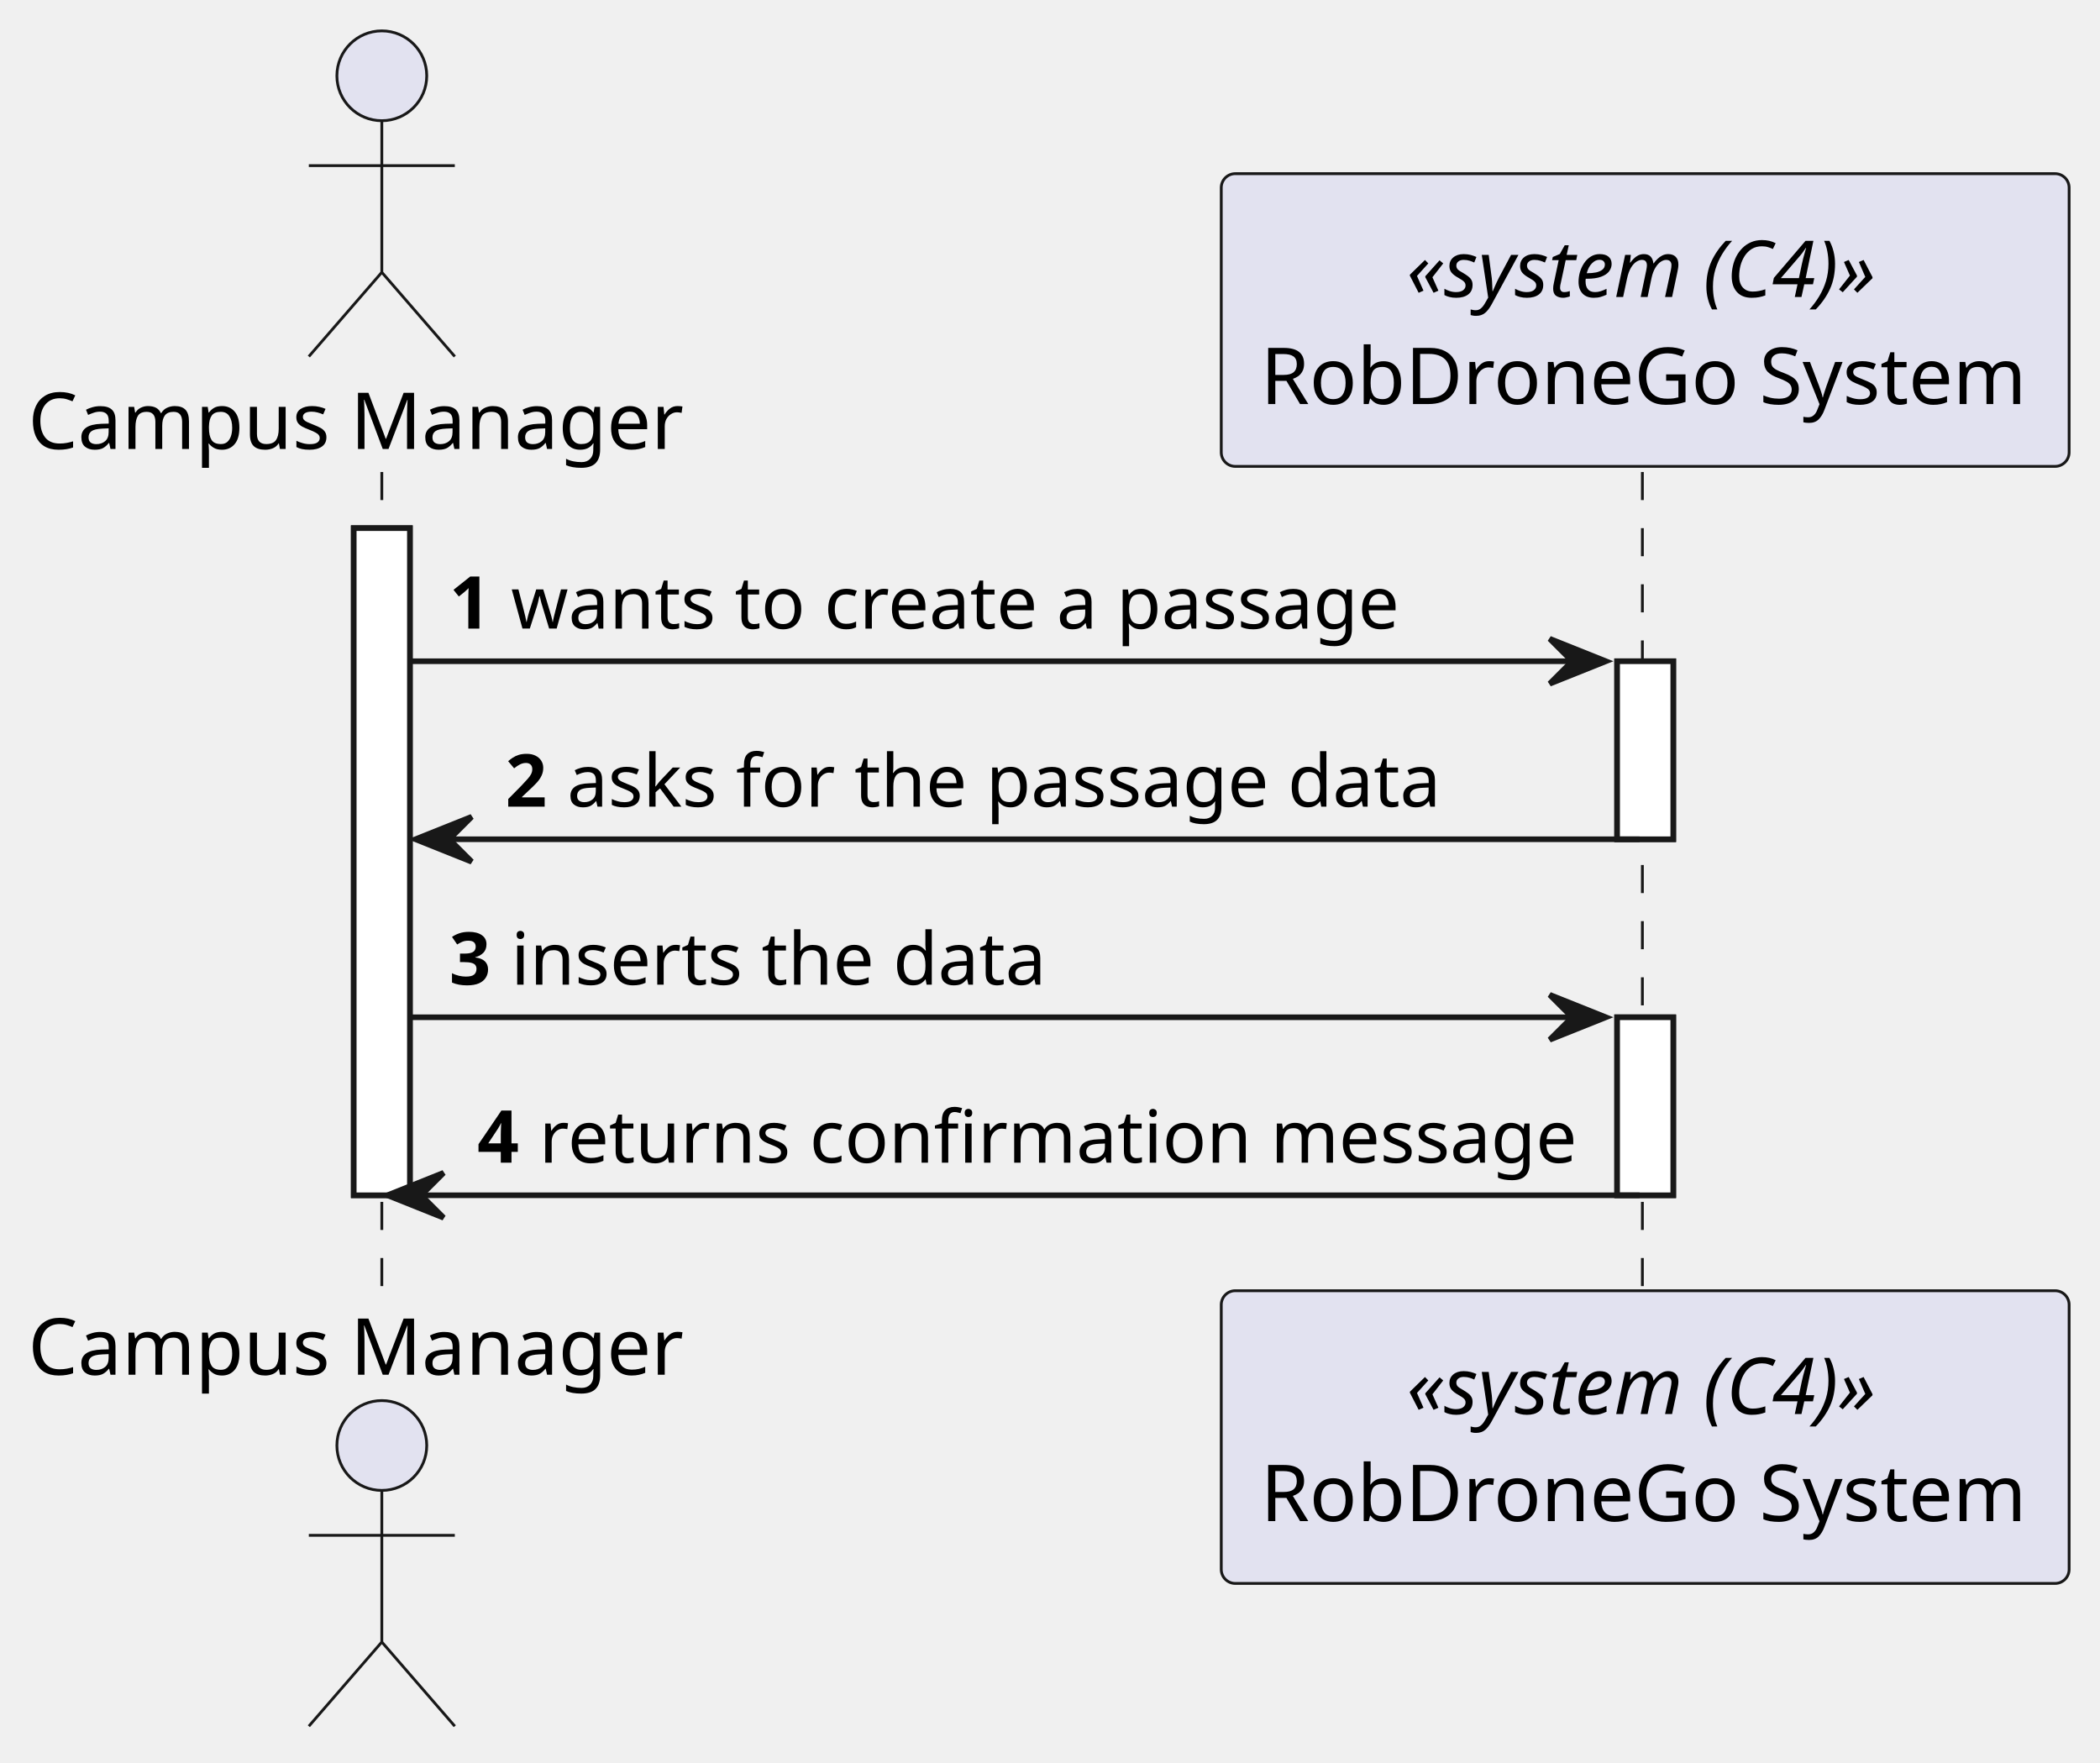
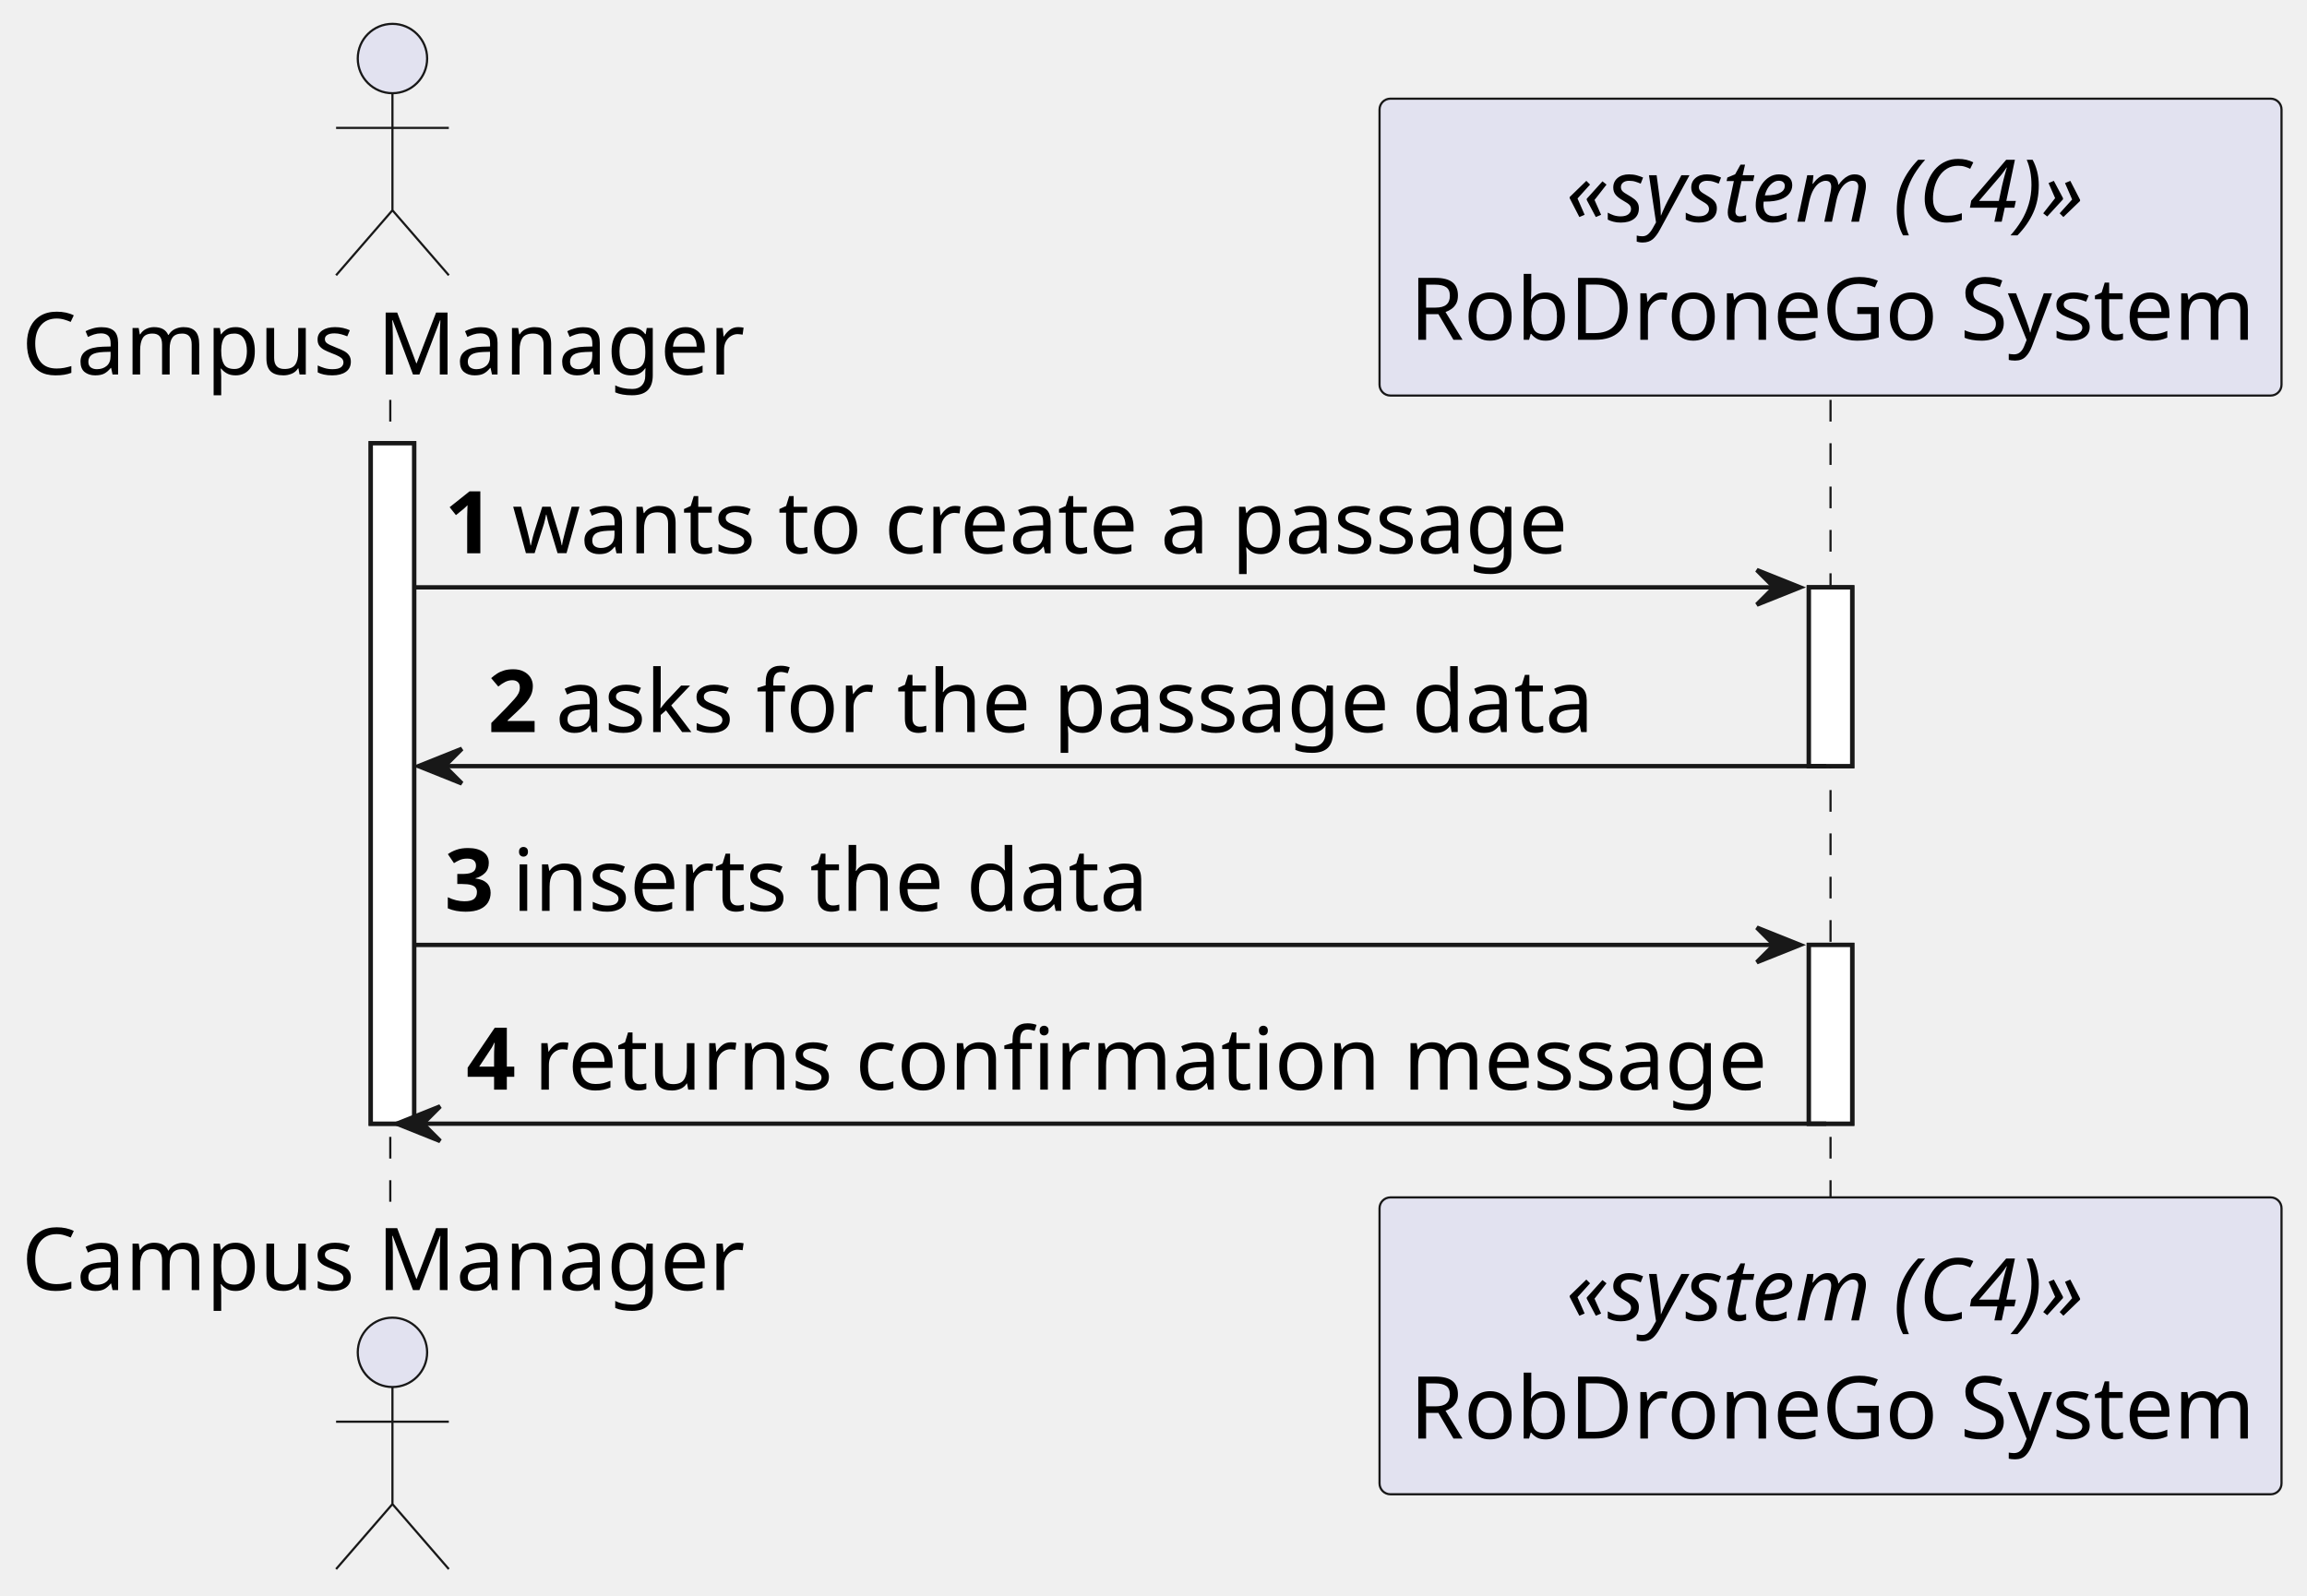
- <svg xmlns="http://www.w3.org/2000/svg" contentStyleType="text/css" height="314px" preserveAspectRatio="none" style="width:374px;height:314px;background:#FFFFFF;" version="1.1" viewBox="0 0 374 314" width="374px" zoomAndPan="magnify">
+ <svg xmlns="http://www.w3.org/2000/svg" contentStyleType="text/css" height="368px" preserveAspectRatio="none" style="width:532px;height:368px;background:#FFFFFF;" version="1.1" viewBox="0 0 532 368" width="532px" zoomAndPan="magnify">
  <defs />
  <g>
-     <rect fill="#FFFFFF" height="118.824" style="stroke:#181818;stroke-width:1.0;" width="10" x="63" y="94.068" />
-     <rect fill="#FFFFFF" height="31.706" style="stroke:#181818;stroke-width:1.0;" width="10" x="288" y="117.774" />
-     <rect fill="#FFFFFF" height="31.706" style="stroke:#181818;stroke-width:1.0;" width="10" x="288" y="181.186" />
-     <line style="stroke:#181818;stroke-width:0.5;stroke-dasharray:5.0,5.0;" x1="68" x2="68" y1="84.068" y2="230.892" />
-     <line style="stroke:#181818;stroke-width:0.5;stroke-dasharray:5.0,5.0;" x1="292.5" x2="292.5" y1="84.068" y2="230.892" />
-     <text fill="#000000" font-family="sans-serif" font-size="14" lengthAdjust="spacing" textLength="120" x="5" y="79.966">Campus Manager</text>
-     <ellipse cx="68" cy="13.5" fill="#E2E2F0" rx="8" ry="8" style="stroke:#181818;stroke-width:0.5;" />
-     <path d="M68,21.5 L68,48.5 M55,29.5 L81,29.5 M68,48.5 L55,63.5 M68,48.5 L81,63.5 " fill="none" style="stroke:#181818;stroke-width:0.5;" />
-     <text fill="#000000" font-family="sans-serif" font-size="14" lengthAdjust="spacing" textLength="120" x="5" y="244.858">Campus Manager</text>
-     <ellipse cx="68" cy="257.46" fill="#E2E2F0" rx="8" ry="8" style="stroke:#181818;stroke-width:0.5;" />
-     <path d="M68,265.46 L68,292.46 M55,273.46 L81,273.46 M68,292.46 L55,307.46 M68,292.46 L81,307.46 " fill="none" style="stroke:#181818;stroke-width:0.5;" />
-     <rect fill="#E2E2F0" height="52.136" rx="2.5" ry="2.5" style="stroke:#181818;stroke-width:0.5;" width="151" x="217.5" y="30.932" />
-     <text fill="#000000" font-family="sans-serif" font-size="14" font-style="italic" lengthAdjust="spacing" textLength="85" x="250.5" y="52.898">«system (C4)»</text>
-     <text fill="#000000" font-family="sans-serif" font-size="14" lengthAdjust="spacing" textLength="137" x="224.5" y="71.966">RobDroneGo System</text>
-     <rect fill="#E2E2F0" height="52.136" rx="2.5" ry="2.5" style="stroke:#181818;stroke-width:0.5;" width="151" x="217.5" y="229.892" />
-     <text fill="#000000" font-family="sans-serif" font-size="14" font-style="italic" lengthAdjust="spacing" textLength="85" x="250.5" y="251.858">«system (C4)»</text>
-     <text fill="#000000" font-family="sans-serif" font-size="14" lengthAdjust="spacing" textLength="137" x="224.5" y="270.926">RobDroneGo System</text>
-     <rect fill="#FFFFFF" height="118.824" style="stroke:#181818;stroke-width:1.0;" width="10" x="63" y="94.068" />
-     <rect fill="#FFFFFF" height="31.706" style="stroke:#181818;stroke-width:1.0;" width="10" x="288" y="117.774" />
-     <rect fill="#FFFFFF" height="31.706" style="stroke:#181818;stroke-width:1.0;" width="10" x="288" y="181.186" />
-     <polygon fill="#181818" points="276,113.774,286,117.774,276,121.774,280,117.774" style="stroke:#181818;stroke-width:1.0;" />
-     <line style="stroke:#181818;stroke-width:1.0;" x1="73" x2="282" y1="117.774" y2="117.774" />
-     <text fill="#000000" font-family="sans-serif" font-size="13" font-weight="bold" lengthAdjust="spacing" textLength="7" x="80" y="111.965">1</text>
-     <text fill="#000000" font-family="sans-serif" font-size="13" lengthAdjust="spacing" textLength="154" x="91" y="111.965">wants to create a passage</text>
-     <polygon fill="#181818" points="84,145.48,74,149.48,84,153.48,80,149.48" style="stroke:#181818;stroke-width:1.0;" />
-     <line style="stroke:#181818;stroke-width:1.0;" x1="78" x2="292" y1="149.48" y2="149.48" />
-     <text fill="#000000" font-family="sans-serif" font-size="13" font-weight="bold" lengthAdjust="spacing" textLength="7" x="90" y="143.671">2</text>
-     <text fill="#000000" font-family="sans-serif" font-size="13" lengthAdjust="spacing" textLength="151" x="101" y="143.671">asks for the passage data</text>
-     <polygon fill="#181818" points="276,177.186,286,181.186,276,185.186,280,181.186" style="stroke:#181818;stroke-width:1.0;" />
-     <line style="stroke:#181818;stroke-width:1.0;" x1="73" x2="282" y1="181.186" y2="181.186" />
-     <text fill="#000000" font-family="sans-serif" font-size="13" font-weight="bold" lengthAdjust="spacing" textLength="7" x="80" y="175.377">3</text>
-     <text fill="#000000" font-family="sans-serif" font-size="13" lengthAdjust="spacing" textLength="93" x="91" y="175.377">inserts the data</text>
-     <polygon fill="#181818" points="79,208.892,69,212.892,79,216.892,75,212.892" style="stroke:#181818;stroke-width:1.0;" />
-     <line style="stroke:#181818;stroke-width:1.0;" x1="73" x2="292" y1="212.892" y2="212.892" />
-     <text fill="#000000" font-family="sans-serif" font-size="13" font-weight="bold" lengthAdjust="spacing" textLength="7" x="85" y="207.083">4</text>
-     <text fill="#000000" font-family="sans-serif" font-size="13" lengthAdjust="spacing" textLength="180" x="96" y="207.083">returns confirmation message</text>
+     <rect fill="#FFFFFF" height="156.96" style="stroke:#181818;stroke-width:1.0;" width="10" x="85.5" y="102.24" />
+     <rect fill="#FFFFFF" height="41.24" style="stroke:#181818;stroke-width:1.0;" width="10" x="417.125" y="135.48" />
+     <rect fill="#FFFFFF" height="41.24" style="stroke:#181818;stroke-width:1.0;" width="10" x="417.125" y="217.96" />
+     <line style="stroke:#181818;stroke-width:0.5;stroke-dasharray:5.0,5.0;" x1="90" x2="90" y1="92.24" y2="277.2" />
+     <line style="stroke:#181818;stroke-width:0.5;stroke-dasharray:5.0,5.0;" x1="422.125" x2="422.125" y1="92.24" y2="277.2" />
+     <text fill="#000000" font-family="sans-serif" font-size="20" lengthAdjust="spacing" textLength="165" x="5" y="86.38">Campus Manager</text>
+     <ellipse cx="90.5" cy="13.5" fill="#E2E2F0" rx="8" ry="8" style="stroke:#181818;stroke-width:0.5;" />
+     <path d="M90.5,21.5 L90.5,48.5 M77.5,29.5 L103.5,29.5 M90.5,48.5 L77.5,63.5 M90.5,48.5 L103.5,63.5 " fill="none" style="stroke:#181818;stroke-width:0.5;" />
+     <text fill="#000000" font-family="sans-serif" font-size="20" lengthAdjust="spacing" textLength="165" x="5" y="297.58">Campus Manager</text>
+     <ellipse cx="90.5" cy="311.94" fill="#E2E2F0" rx="8" ry="8" style="stroke:#181818;stroke-width:0.5;" />
+     <path d="M90.5,319.94 L90.5,346.94 M77.5,327.94 L103.5,327.94 M90.5,346.94 L77.5,361.94 M90.5,346.94 L103.5,361.94 " fill="none" style="stroke:#181818;stroke-width:0.5;" />
+     <rect fill="#E2E2F0" height="68.48" rx="2.5" ry="2.5" style="stroke:#181818;stroke-width:0.5;" width="208" x="318.125" y="22.76" />
+     <text fill="#000000" font-family="sans-serif" font-size="20" font-style="italic" lengthAdjust="spacing" textLength="122" x="361.125" y="51.14">«system (C4)»</text>
+     <text fill="#000000" font-family="sans-serif" font-size="20" lengthAdjust="spacing" textLength="194" x="325.125" y="78.38">RobDroneGo System</text>
+     <rect fill="#E2E2F0" height="68.48" rx="2.5" ry="2.5" style="stroke:#181818;stroke-width:0.5;" width="208" x="318.125" y="276.2" />
+     <text fill="#000000" font-family="sans-serif" font-size="20" font-style="italic" lengthAdjust="spacing" textLength="122" x="361.125" y="304.58">«system (C4)»</text>
+     <text fill="#000000" font-family="sans-serif" font-size="20" lengthAdjust="spacing" textLength="194" x="325.125" y="331.82">RobDroneGo System</text>
+     <rect fill="#FFFFFF" height="156.96" style="stroke:#181818;stroke-width:1.0;" width="10" x="85.5" y="102.24" />
+     <rect fill="#FFFFFF" height="41.24" style="stroke:#181818;stroke-width:1.0;" width="10" x="417.125" y="135.48" />
+     <rect fill="#FFFFFF" height="41.24" style="stroke:#181818;stroke-width:1.0;" width="10" x="417.125" y="217.96" />
+     <polygon fill="#181818" points="405.125,131.48,415.125,135.48,405.125,139.48,409.125,135.48" style="stroke:#181818;stroke-width:1.0;" />
+     <line style="stroke:#181818;stroke-width:1.0;" x1="95.5" x2="411.125" y1="135.48" y2="135.48" />
+     <text fill="#000000" font-family="sans-serif" font-size="20" font-weight="bold" lengthAdjust="spacing" textLength="11.625" x="102.5" y="127.62">1</text>
+     <text fill="#000000" font-family="sans-serif" font-size="20" lengthAdjust="spacing" textLength="241" x="118.125" y="127.62">wants to create a passage</text>
+     <polygon fill="#181818" points="106.5,172.72,96.5,176.72,106.5,180.72,102.5,176.72" style="stroke:#181818;stroke-width:1.0;" />
+     <line style="stroke:#181818;stroke-width:1.0;" x1="100.5" x2="421.125" y1="176.72" y2="176.72" />
+     <text fill="#000000" font-family="sans-serif" font-size="20" font-weight="bold" lengthAdjust="spacing" textLength="11.625" x="112.5" y="168.86">2</text>
+     <text fill="#000000" font-family="sans-serif" font-size="20" lengthAdjust="spacing" textLength="237" x="128.125" y="168.86">asks for the passage data</text>
+     <polygon fill="#181818" points="405.125,213.96,415.125,217.96,405.125,221.96,409.125,217.96" style="stroke:#181818;stroke-width:1.0;" />
+     <line style="stroke:#181818;stroke-width:1.0;" x1="95.5" x2="411.125" y1="217.96" y2="217.96" />
+     <text fill="#000000" font-family="sans-serif" font-size="20" font-weight="bold" lengthAdjust="spacing" textLength="11.625" x="102.5" y="210.1">3</text>
+     <text fill="#000000" font-family="sans-serif" font-size="20" lengthAdjust="spacing" textLength="144" x="118.125" y="210.1">inserts the data</text>
+     <polygon fill="#181818" points="101.5,255.2,91.5,259.2,101.5,263.2,97.5,259.2" style="stroke:#181818;stroke-width:1.0;" />
+     <line style="stroke:#181818;stroke-width:1.0;" x1="95.5" x2="421.125" y1="259.2" y2="259.2" />
+     <text fill="#000000" font-family="sans-serif" font-size="20" font-weight="bold" lengthAdjust="spacing" textLength="11.625" x="107.5" y="251.34">4</text>
+     <text fill="#000000" font-family="sans-serif" font-size="20" lengthAdjust="spacing" textLength="282" x="123.125" y="251.34">returns confirmation message</text>
  </g>
</svg>
